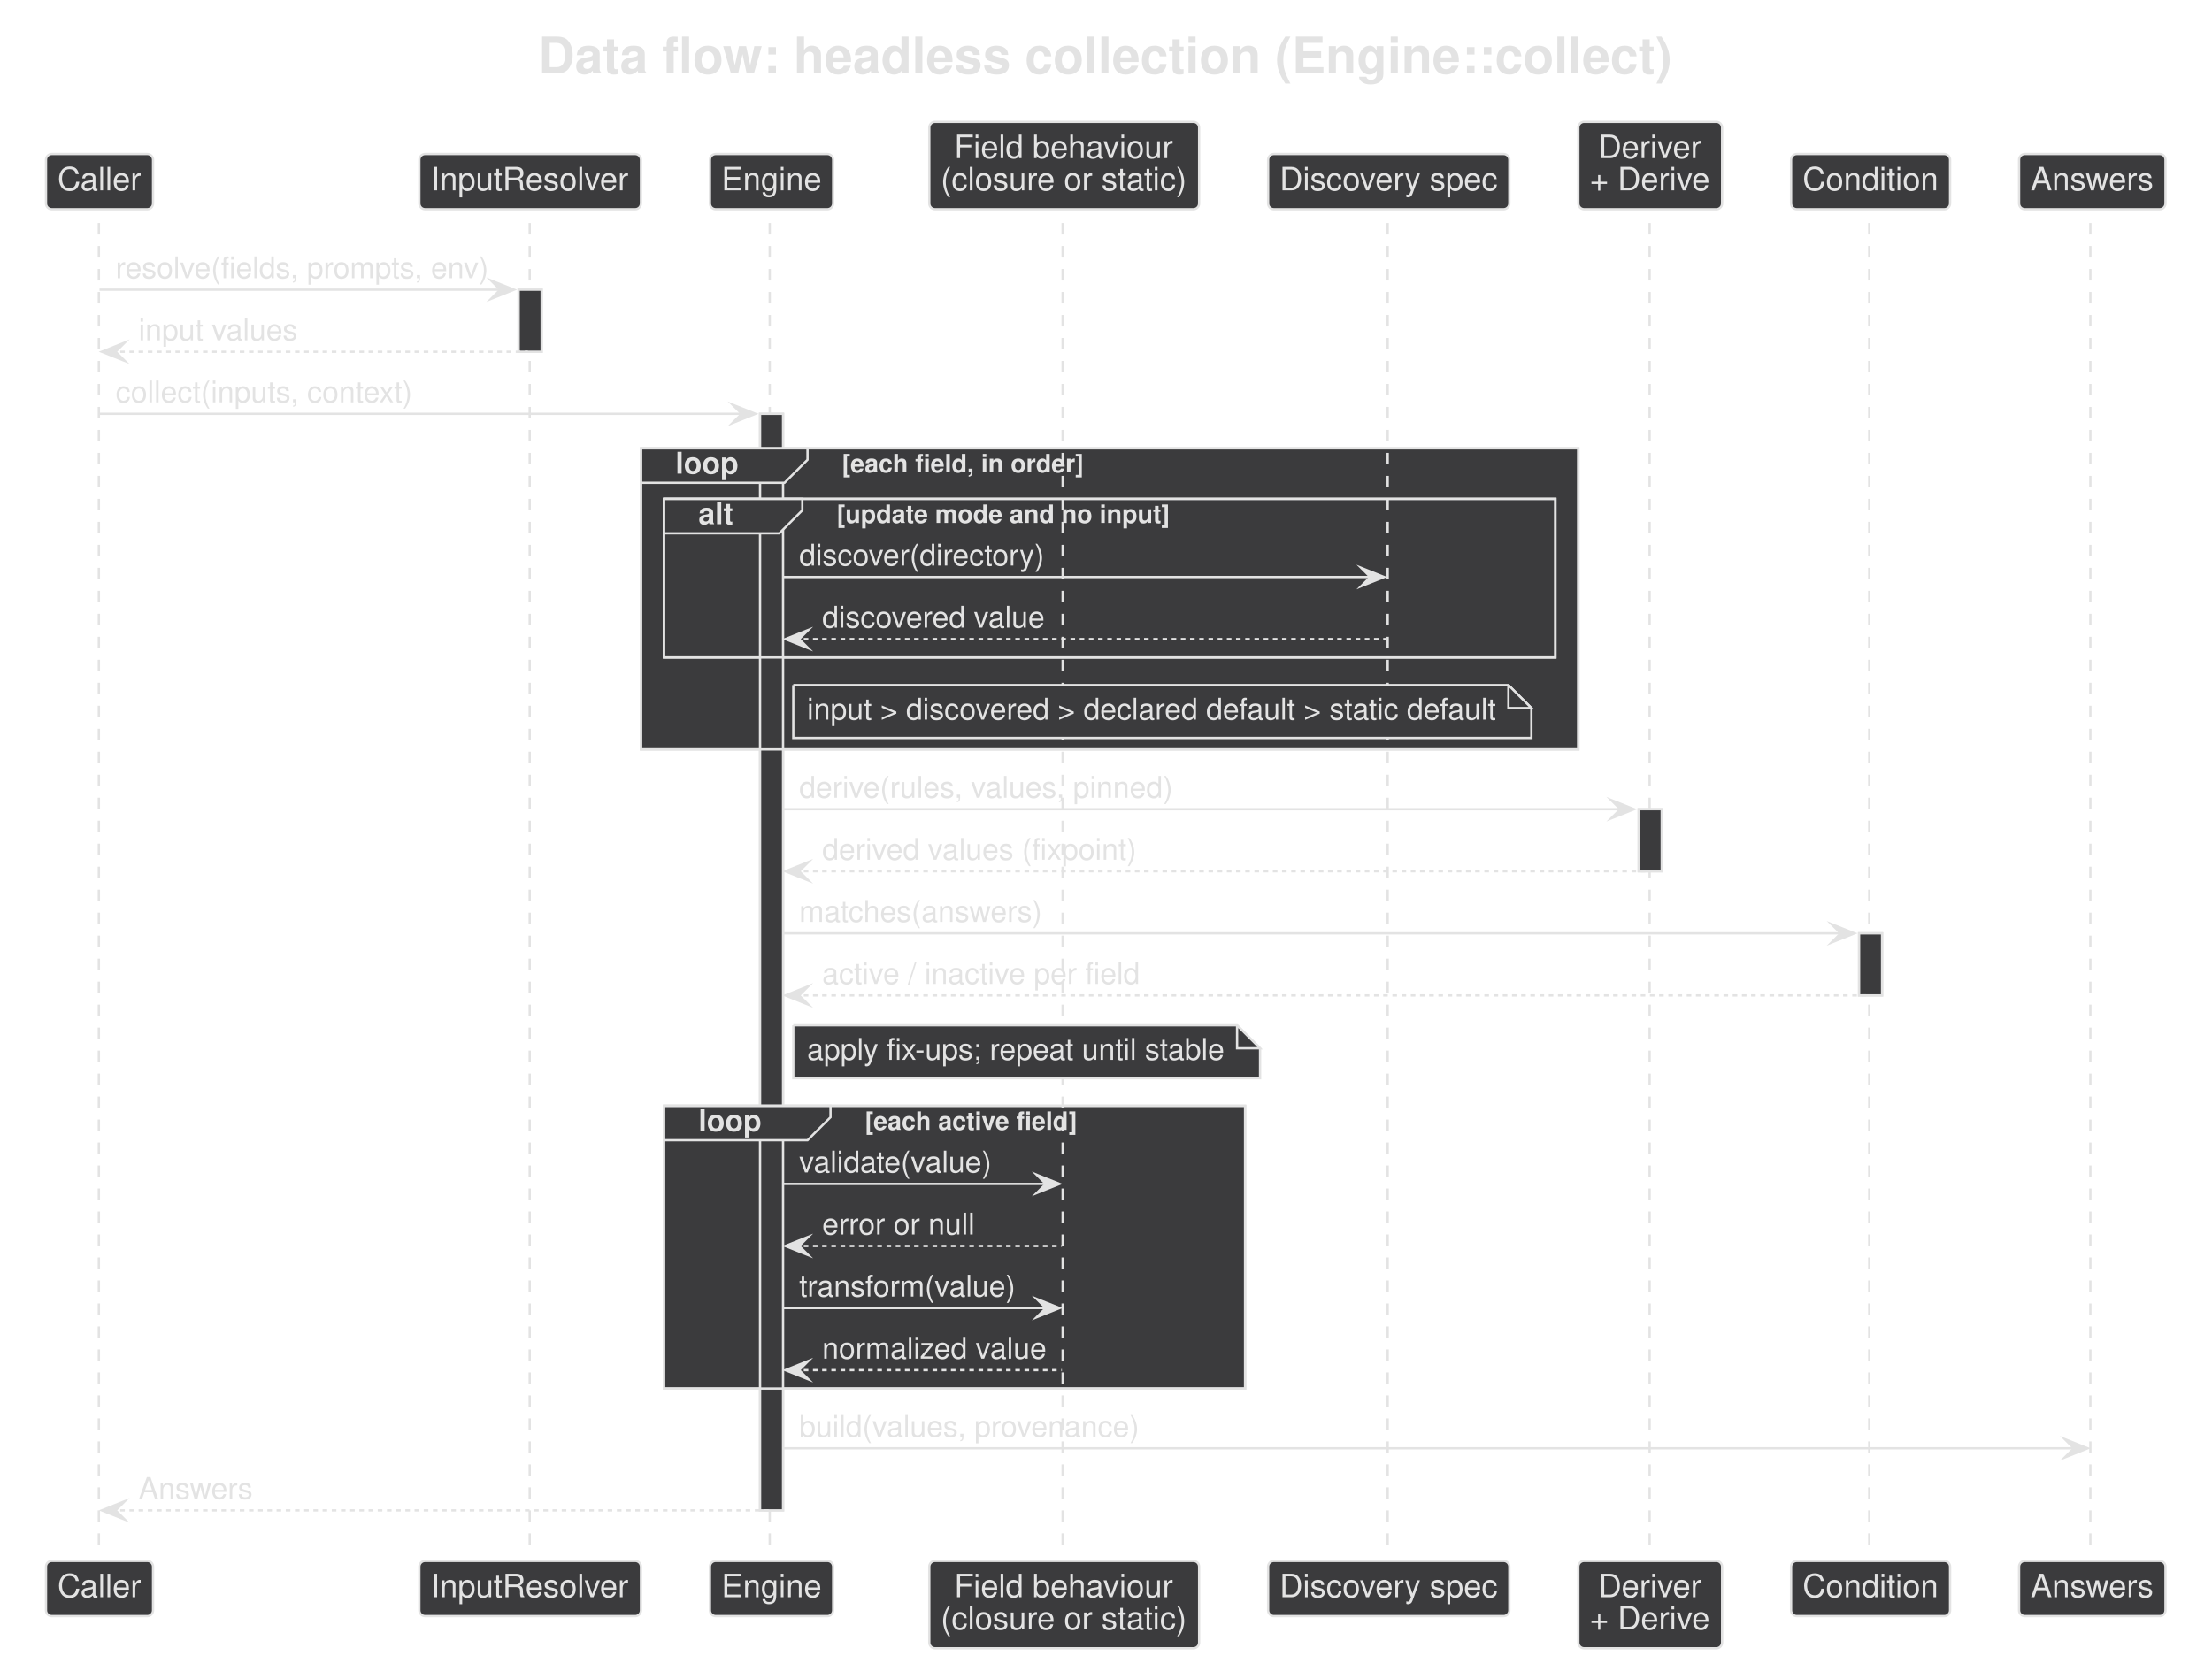
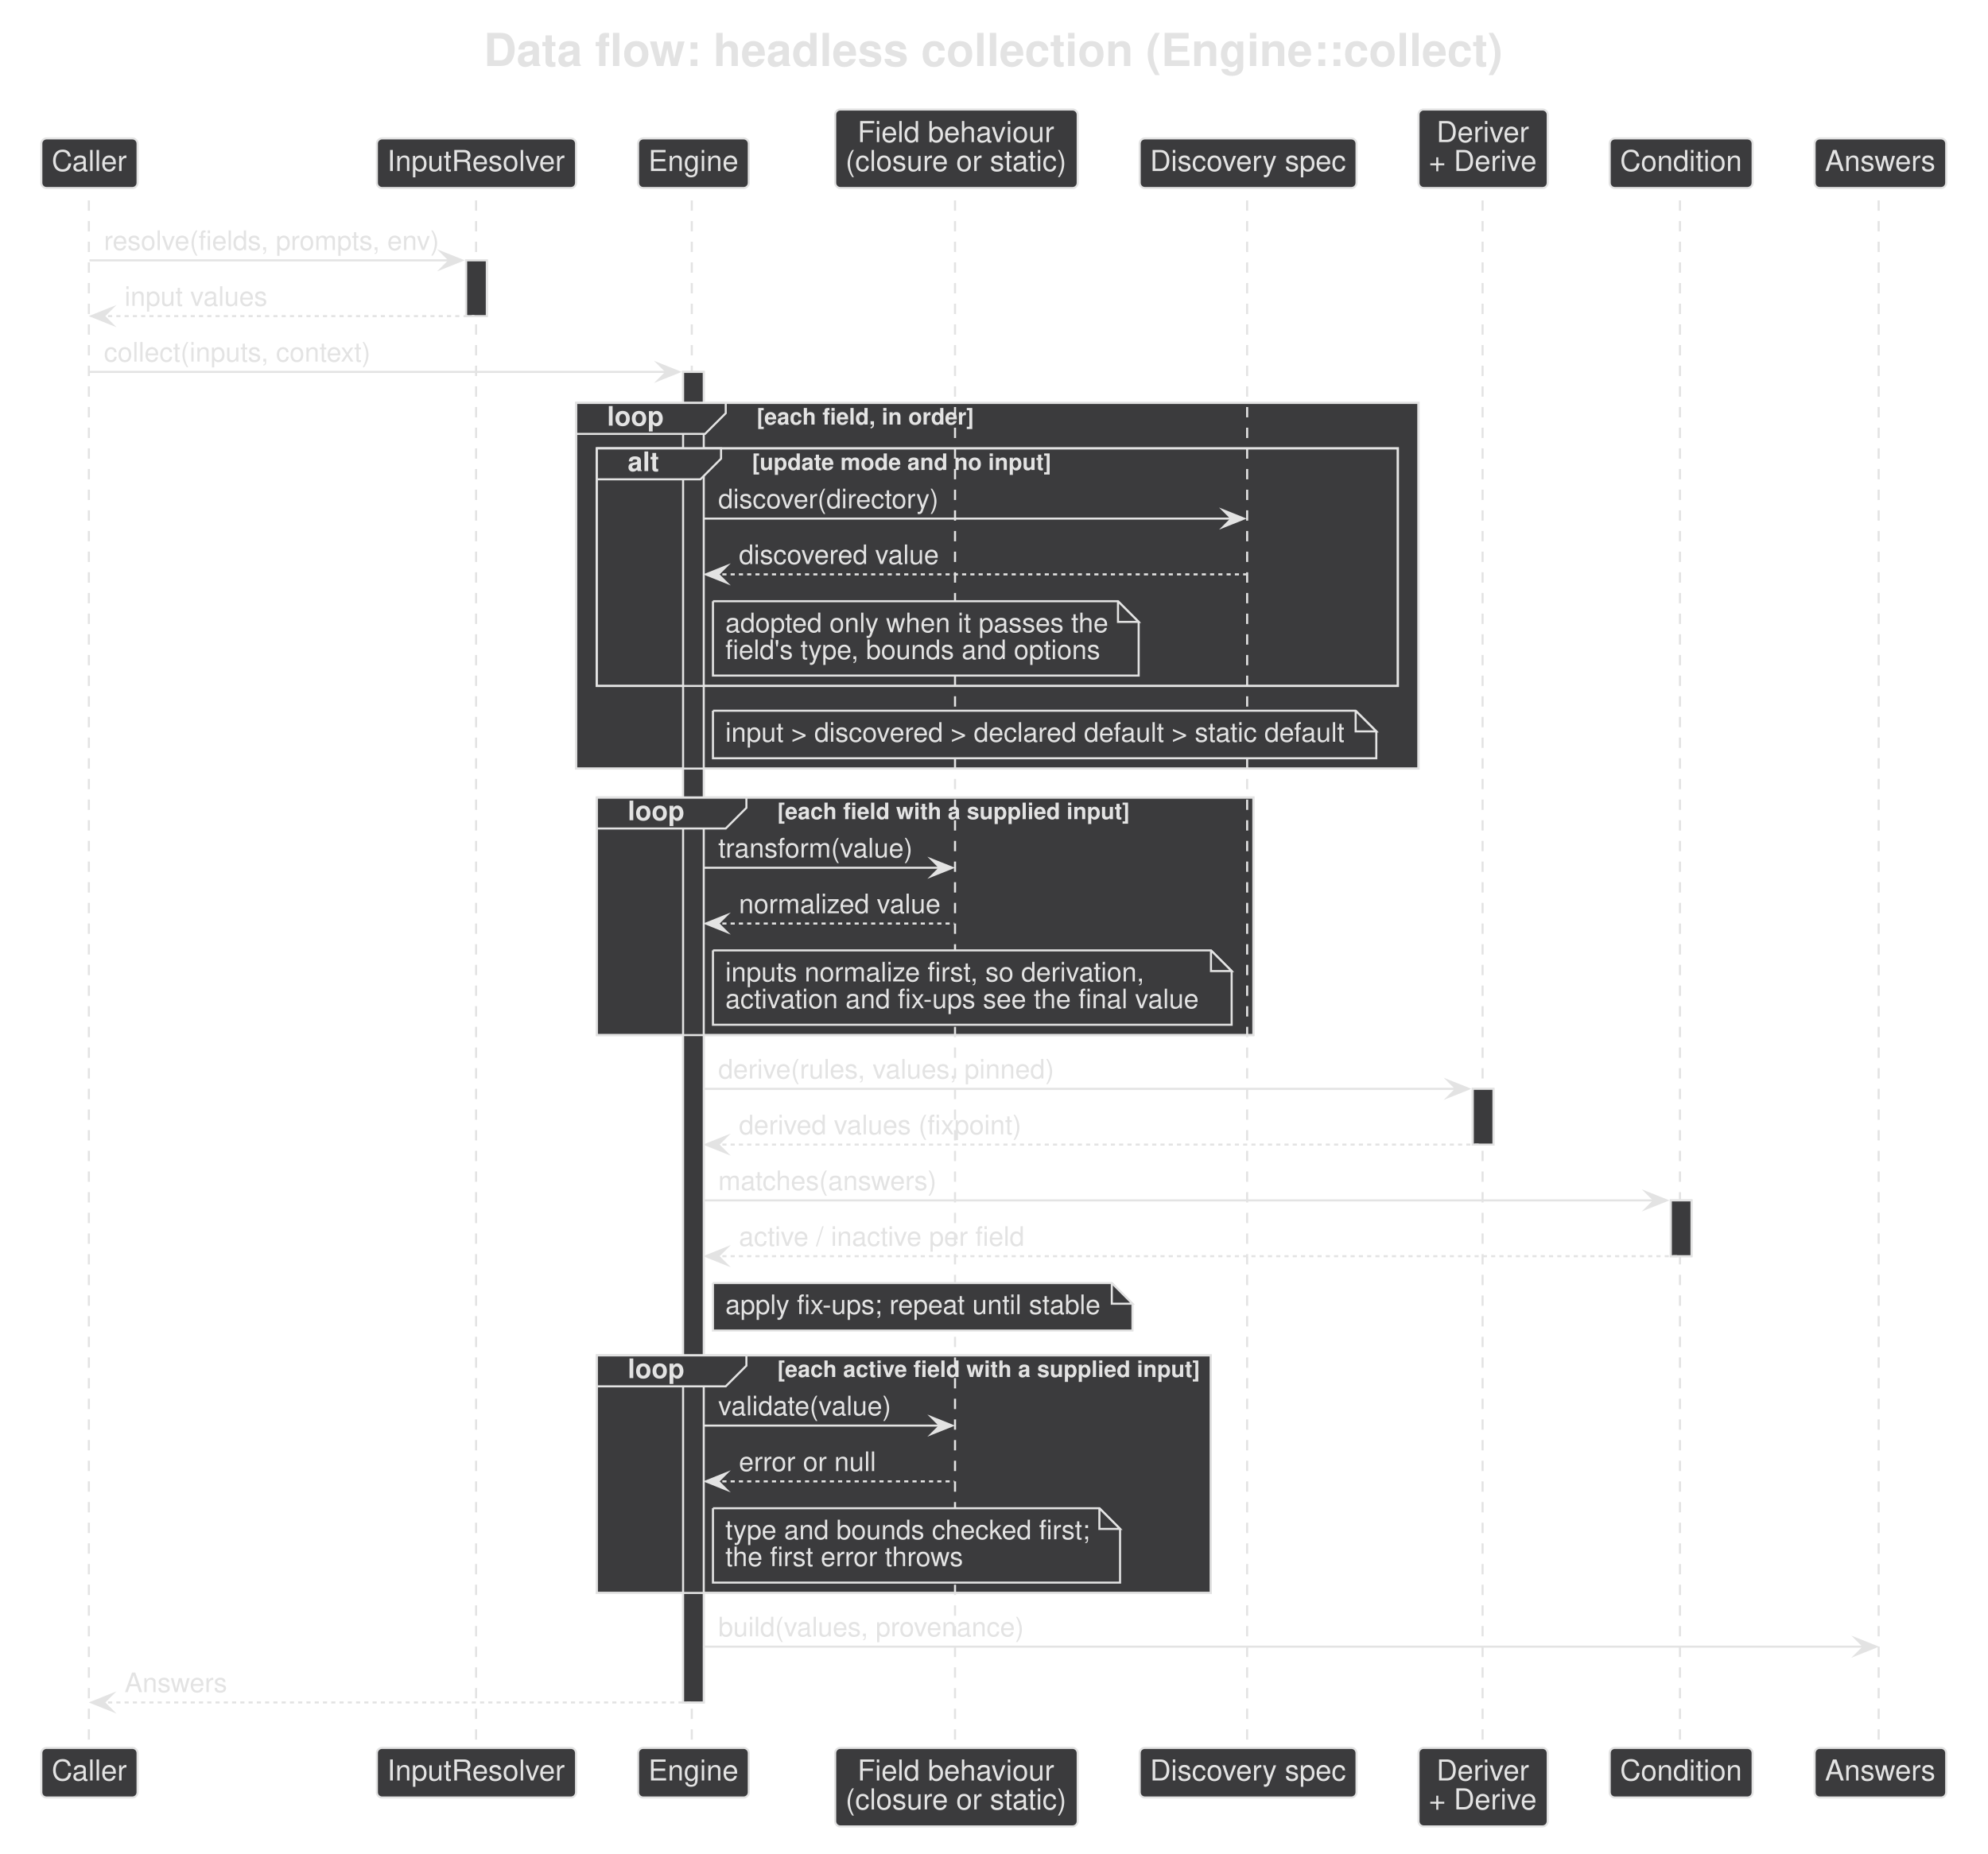
- <svg xmlns="http://www.w3.org/2000/svg" contentStyleType="text/css" data-diagram-type="SEQUENCE" height="730px" preserveAspectRatio="none" style="width:962px;height:730px;background:transparent;" version="1.1" viewBox="0 0 962 730" width="962px" zoomAndPan="magnify">
+ <svg xmlns="http://www.w3.org/2000/svg" contentStyleType="text/css" data-diagram-type="SEQUENCE" height="897px" preserveAspectRatio="none" style="width:962px;height:897px;background:transparent;" version="1.1" viewBox="0 0 962 897" width="962px" zoomAndPan="magnify">
  <defs />
  <g>
    <g class="title" data-source-line="8">
      <text fill="#e3e3e3" font-family="Helvetica" font-size="22" font-weight="700" lengthAdjust="spacing" textLength="492.637" x="234.069" y="31.94">Data flow: headless collection (Engine::collect)</text>
    </g>
    <g>
      <rect fill="#3b3b3d" height="27" style="stroke:#e3e3e3;stroke-width:1;" width="10" x="225.564" y="126" />
    </g>
    <g>
-       <rect fill="#3b3b3d" height="477" style="stroke:#e3e3e3;stroke-width:1;" width="10" x="330.549" y="180" />
-     </g>
-     <g>
-       <rect fill="#3b3b3d" height="27" style="stroke:#e3e3e3;stroke-width:1;" width="10" x="712.68" y="352" />
-     </g>
-     <g>
-       <rect fill="#3b3b3d" height="27" style="stroke:#e3e3e3;stroke-width:1;" width="10" x="808.516" y="406" />
-     </g>
-     <rect fill="#3b3b3d" height="131" style="stroke:#e3e3e3;stroke-width:1;" width="407.667" x="278.753" y="195" />
-     <rect fill="#3b3b3d" height="69" style="stroke:#e3e3e3;stroke-width:1;" width="387.667" x="288.753" y="217" />
-     <rect fill="#3b3b3d" height="123" style="stroke:#e3e3e3;stroke-width:1;" width="252.75" x="288.753" y="481" />
+       <rect fill="#3b3b3d" height="644" style="stroke:#e3e3e3;stroke-width:1;" width="10" x="330.549" y="180" />
+     </g>
+     <g>
+       <rect fill="#3b3b3d" height="27" style="stroke:#e3e3e3;stroke-width:1;" width="10" x="712.68" y="527" />
+     </g>
+     <g>
+       <rect fill="#3b3b3d" height="27" style="stroke:#e3e3e3;stroke-width:1;" width="10" x="808.516" y="581" />
+     </g>
+     <rect fill="#3b3b3d" height="177" style="stroke:#e3e3e3;stroke-width:1;" width="407.667" x="278.753" y="195" />
+     <rect fill="#3b3b3d" height="115" style="stroke:#e3e3e3;stroke-width:1;" width="387.667" x="288.753" y="217" />
+     <rect fill="#3b3b3d" height="115" style="stroke:#e3e3e3;stroke-width:1;" width="317.775" x="288.753" y="386" />
+     <rect fill="#3b3b3d" height="115" style="stroke:#e3e3e3;stroke-width:1;" width="297.186" x="288.753" y="656" />
    <g class="participant-lifeline" data-entity-uid="part1" data-qualified-name="Caller" data-source-line="10" id="part1-lifeline">
      <g>
-         <rect fill="#e3e3e3" fill-opacity="0" height="578" width="8" x="39.283" y="97" />
-         <line style="stroke:#e3e3e3;stroke-width:1;stroke-dasharray:5,5;" x1="43" x2="43" y1="97" y2="675" />
+         <rect fill="#e3e3e3" fill-opacity="0" height="745" width="8" x="39.283" y="97" />
+         <line style="stroke:#e3e3e3;stroke-width:1;stroke-dasharray:5,5;" x1="43" x2="43" y1="97" y2="842" />
      </g>
    </g>
    <g class="participant-lifeline" data-entity-uid="part2" data-qualified-name="IR" data-source-line="11" id="part2-lifeline">
      <g>
-         <rect fill="#e3e3e3" fill-opacity="0" height="578" width="8" x="226.564" y="97" />
-         <line style="stroke:#e3e3e3;stroke-width:1;stroke-dasharray:5,5;" x1="230.374" x2="230.374" y1="97" y2="675" />
+         <rect fill="#e3e3e3" fill-opacity="0" height="745" width="8" x="226.564" y="97" />
+         <line style="stroke:#e3e3e3;stroke-width:1;stroke-dasharray:5,5;" x1="230.374" x2="230.374" y1="97" y2="842" />
      </g>
    </g>
    <g class="participant-lifeline" data-entity-uid="part3" data-qualified-name="Eng" data-source-line="12" id="part3-lifeline">
      <g>
-         <rect fill="#e3e3e3" fill-opacity="0" height="578" width="8" x="331.549" y="97" />
-         <line style="stroke:#e3e3e3;stroke-width:1;stroke-dasharray:5,5;" x1="334.753" x2="334.753" y1="97" y2="675" />
+         <rect fill="#e3e3e3" fill-opacity="0" height="745" width="8" x="331.549" y="97" />
+         <line style="stroke:#e3e3e3;stroke-width:1;stroke-dasharray:5,5;" x1="334.753" x2="334.753" y1="97" y2="842" />
      </g>
    </g>
    <g class="participant-lifeline" data-entity-uid="part4" data-qualified-name="B" data-source-line="13" id="part4-lifeline">
      <g>
-         <rect fill="#e3e3e3" fill-opacity="0" height="578" width="8" x="458.824" y="97" />
-         <line style="stroke:#e3e3e3;stroke-width:1;stroke-dasharray:5,5;" x1="462.144" x2="462.144" y1="97" y2="675" />
+         <rect fill="#e3e3e3" fill-opacity="0" height="745" width="8" x="458.824" y="97" />
+         <line style="stroke:#e3e3e3;stroke-width:1;stroke-dasharray:5,5;" x1="462.144" x2="462.144" y1="97" y2="842" />
      </g>
    </g>
    <g class="participant-lifeline" data-entity-uid="part5" data-qualified-name="Disc" data-source-line="14" id="part5-lifeline">
      <g>
-         <rect fill="#e3e3e3" fill-opacity="0" height="578" width="8" x="599.961" y="97" />
-         <line style="stroke:#e3e3e3;stroke-width:1;stroke-dasharray:5,5;" x1="603.503" x2="603.503" y1="97" y2="675" />
+         <rect fill="#e3e3e3" fill-opacity="0" height="745" width="8" x="599.961" y="97" />
+         <line style="stroke:#e3e3e3;stroke-width:1;stroke-dasharray:5,5;" x1="603.503" x2="603.503" y1="97" y2="842" />
      </g>
    </g>
    <g class="participant-lifeline" data-entity-uid="part6" data-qualified-name="Der" data-source-line="15" id="part6-lifeline">
      <g>
-         <rect fill="#e3e3e3" fill-opacity="0" height="578" width="8" x="713.68" y="97" />
-         <line style="stroke:#e3e3e3;stroke-width:1;stroke-dasharray:5,5;" x1="717.42" x2="717.42" y1="97" y2="675" />
+         <rect fill="#e3e3e3" fill-opacity="0" height="745" width="8" x="713.68" y="97" />
+         <line style="stroke:#e3e3e3;stroke-width:1;stroke-dasharray:5,5;" x1="717.42" x2="717.42" y1="97" y2="842" />
      </g>
    </g>
    <g class="participant-lifeline" data-entity-uid="part7" data-qualified-name="CE" data-source-line="16" id="part7-lifeline">
      <g>
-         <rect fill="#e3e3e3" fill-opacity="0" height="578" width="8" x="809.516" y="97" />
-         <line style="stroke:#e3e3e3;stroke-width:1;stroke-dasharray:5,5;" x1="812.94" x2="812.94" y1="97" y2="675" />
+         <rect fill="#e3e3e3" fill-opacity="0" height="745" width="8" x="809.516" y="97" />
+         <line style="stroke:#e3e3e3;stroke-width:1;stroke-dasharray:5,5;" x1="812.94" x2="812.94" y1="97" y2="842" />
      </g>
    </g>
    <g class="participant-lifeline" data-entity-uid="part8" data-qualified-name="Ans" data-source-line="17" id="part8-lifeline">
      <g>
-         <rect fill="#e3e3e3" fill-opacity="0" height="578" width="8" x="905.933" y="97" />
-         <line style="stroke:#e3e3e3;stroke-width:1;stroke-dasharray:5,5;" x1="909.092" x2="909.092" y1="97" y2="675" />
+         <rect fill="#e3e3e3" fill-opacity="0" height="745" width="8" x="905.933" y="97" />
+         <line style="stroke:#e3e3e3;stroke-width:1;stroke-dasharray:5,5;" x1="909.092" x2="909.092" y1="97" y2="842" />
      </g>
    </g>
    <g class="participant participant-head" data-entity-uid="part1" data-qualified-name="Caller" data-source-line="10" id="part1-head">
      <rect fill="#3b3b3d" height="24" rx="2.5" ry="2.5" style="stroke:#e3e3e3;stroke-width:1;" width="46.565" x="20" y="67" />
      <text fill="#e3e3e3" font-family="Helvetica" font-size="14" lengthAdjust="spacing" textLength="36.565" x="25" y="82.78">Caller</text>
    </g>
    <g class="participant participant-tail" data-entity-uid="part1" data-qualified-name="Caller" data-source-line="10" id="part1-tail">
-       <rect fill="#3b3b3d" height="24" rx="2.5" ry="2.5" style="stroke:#e3e3e3;stroke-width:1;" width="46.565" x="20" y="679" />
-       <text fill="#e3e3e3" font-family="Helvetica" font-size="14" lengthAdjust="spacing" textLength="36.565" x="25" y="694.78">Caller</text>
+       <rect fill="#3b3b3d" height="24" rx="2.5" ry="2.5" style="stroke:#e3e3e3;stroke-width:1;" width="46.565" x="20" y="846" />
+       <text fill="#e3e3e3" font-family="Helvetica" font-size="14" lengthAdjust="spacing" textLength="36.565" x="25" y="861.78">Caller</text>
    </g>
    <g class="participant participant-head" data-entity-uid="part2" data-qualified-name="IR" data-source-line="11" id="part2-head">
      <rect fill="#3b3b3d" height="24" rx="2.5" ry="2.5" style="stroke:#e3e3e3;stroke-width:1;" width="96.379" x="182.374" y="67" />
      <text fill="#e3e3e3" font-family="Helvetica" font-size="14" lengthAdjust="spacing" textLength="86.379" x="187.374" y="82.78">InputResolver</text>
    </g>
    <g class="participant participant-tail" data-entity-uid="part2" data-qualified-name="IR" data-source-line="11" id="part2-tail">
-       <rect fill="#3b3b3d" height="24" rx="2.5" ry="2.5" style="stroke:#e3e3e3;stroke-width:1;" width="96.379" x="182.374" y="679" />
-       <text fill="#e3e3e3" font-family="Helvetica" font-size="14" lengthAdjust="spacing" textLength="86.379" x="187.374" y="694.78">InputResolver</text>
+       <rect fill="#3b3b3d" height="24" rx="2.5" ry="2.5" style="stroke:#e3e3e3;stroke-width:1;" width="96.379" x="182.374" y="846" />
+       <text fill="#e3e3e3" font-family="Helvetica" font-size="14" lengthAdjust="spacing" textLength="86.379" x="187.374" y="861.78">InputResolver</text>
    </g>
    <g class="participant participant-head" data-entity-uid="part3" data-qualified-name="Eng" data-source-line="12" id="part3-head">
      <rect fill="#3b3b3d" height="24" rx="2.5" ry="2.5" style="stroke:#e3e3e3;stroke-width:1;" width="53.593" x="308.753" y="67" />
      <text fill="#e3e3e3" font-family="Helvetica" font-size="14" lengthAdjust="spacing" textLength="43.593" x="313.753" y="82.78">Engine</text>
    </g>
    <g class="participant participant-tail" data-entity-uid="part3" data-qualified-name="Eng" data-source-line="12" id="part3-tail">
-       <rect fill="#3b3b3d" height="24" rx="2.5" ry="2.5" style="stroke:#e3e3e3;stroke-width:1;" width="53.593" x="308.753" y="679" />
-       <text fill="#e3e3e3" font-family="Helvetica" font-size="14" lengthAdjust="spacing" textLength="43.593" x="313.753" y="694.78">Engine</text>
+       <rect fill="#3b3b3d" height="24" rx="2.5" ry="2.5" style="stroke:#e3e3e3;stroke-width:1;" width="53.593" x="308.753" y="846" />
+       <text fill="#e3e3e3" font-family="Helvetica" font-size="14" lengthAdjust="spacing" textLength="43.593" x="313.753" y="861.78">Engine</text>
    </g>
    <g class="participant participant-head" data-entity-uid="part4" data-qualified-name="B" data-source-line="13" id="part4-head">
      <rect fill="#3b3b3d" height="38" rx="2.5" ry="2.5" style="stroke:#e3e3e3;stroke-width:1;" width="117.358" x="404.144" y="53" />
      <text fill="#e3e3e3" font-family="Helvetica" font-size="14" lengthAdjust="spacing" textLength="95.724" x="414.962" y="68.78">Field behaviour</text>
      <text fill="#e3e3e3" font-family="Helvetica" font-size="14" lengthAdjust="spacing" textLength="107.358" x="409.144" y="82.78">(closure or static)</text>
    </g>
    <g class="participant participant-tail" data-entity-uid="part4" data-qualified-name="B" data-source-line="13" id="part4-tail">
-       <rect fill="#3b3b3d" height="38" rx="2.5" ry="2.5" style="stroke:#e3e3e3;stroke-width:1;" width="117.358" x="404.144" y="679" />
-       <text fill="#e3e3e3" font-family="Helvetica" font-size="14" lengthAdjust="spacing" textLength="95.724" x="414.962" y="694.78">Field behaviour</text>
-       <text fill="#e3e3e3" font-family="Helvetica" font-size="14" lengthAdjust="spacing" textLength="107.358" x="409.144" y="708.78">(closure or static)</text>
+       <rect fill="#3b3b3d" height="38" rx="2.5" ry="2.5" style="stroke:#e3e3e3;stroke-width:1;" width="117.358" x="404.144" y="846" />
+       <text fill="#e3e3e3" font-family="Helvetica" font-size="14" lengthAdjust="spacing" textLength="95.724" x="414.962" y="861.78">Field behaviour</text>
+       <text fill="#e3e3e3" font-family="Helvetica" font-size="14" lengthAdjust="spacing" textLength="107.358" x="409.144" y="875.78">(closure or static)</text>
    </g>
    <g class="participant participant-head" data-entity-uid="part5" data-qualified-name="Disc" data-source-line="14" id="part5-head">
      <rect fill="#3b3b3d" height="24" rx="2.5" ry="2.5" style="stroke:#e3e3e3;stroke-width:1;" width="104.917" x="551.503" y="67" />
      <text fill="#e3e3e3" font-family="Helvetica" font-size="14" lengthAdjust="spacing" textLength="94.917" x="556.503" y="82.78">Discovery spec</text>
    </g>
    <g class="participant participant-tail" data-entity-uid="part5" data-qualified-name="Disc" data-source-line="14" id="part5-tail">
-       <rect fill="#3b3b3d" height="24" rx="2.5" ry="2.5" style="stroke:#e3e3e3;stroke-width:1;" width="104.917" x="551.503" y="679" />
-       <text fill="#e3e3e3" font-family="Helvetica" font-size="14" lengthAdjust="spacing" textLength="94.917" x="556.503" y="694.78">Discovery spec</text>
+       <rect fill="#3b3b3d" height="24" rx="2.5" ry="2.5" style="stroke:#e3e3e3;stroke-width:1;" width="104.917" x="551.503" y="846" />
+       <text fill="#e3e3e3" font-family="Helvetica" font-size="14" lengthAdjust="spacing" textLength="94.917" x="556.503" y="861.78">Discovery spec</text>
    </g>
    <g class="participant participant-head" data-entity-uid="part6" data-qualified-name="Der" data-source-line="15" id="part6-head">
      <rect fill="#3b3b3d" height="38" rx="2.5" ry="2.5" style="stroke:#e3e3e3;stroke-width:1;" width="62.52" x="686.42" y="53" />
      <text fill="#e3e3e3" font-family="Helvetica" font-size="14" lengthAdjust="spacing" textLength="45.117" x="695.122" y="68.78">Deriver</text>
      <text fill="#e3e3e3" font-family="Helvetica" font-size="14" lengthAdjust="spacing" textLength="52.52" x="691.42" y="82.78">+ Derive</text>
    </g>
    <g class="participant participant-tail" data-entity-uid="part6" data-qualified-name="Der" data-source-line="15" id="part6-tail">
-       <rect fill="#3b3b3d" height="38" rx="2.5" ry="2.5" style="stroke:#e3e3e3;stroke-width:1;" width="62.52" x="686.42" y="679" />
-       <text fill="#e3e3e3" font-family="Helvetica" font-size="14" lengthAdjust="spacing" textLength="45.117" x="695.122" y="694.78">Deriver</text>
-       <text fill="#e3e3e3" font-family="Helvetica" font-size="14" lengthAdjust="spacing" textLength="52.52" x="691.42" y="708.78">+ Derive</text>
+       <rect fill="#3b3b3d" height="38" rx="2.5" ry="2.5" style="stroke:#e3e3e3;stroke-width:1;" width="62.52" x="686.42" y="846" />
+       <text fill="#e3e3e3" font-family="Helvetica" font-size="14" lengthAdjust="spacing" textLength="45.117" x="695.122" y="861.78">Deriver</text>
+       <text fill="#e3e3e3" font-family="Helvetica" font-size="14" lengthAdjust="spacing" textLength="52.52" x="691.42" y="875.78">+ Derive</text>
    </g>
    <g class="participant participant-head" data-entity-uid="part7" data-qualified-name="CE" data-source-line="16" id="part7-head">
      <rect fill="#3b3b3d" height="24" rx="2.5" ry="2.5" style="stroke:#e3e3e3;stroke-width:1;" width="69.151" x="778.94" y="67" />
      <text fill="#e3e3e3" font-family="Helvetica" font-size="14" lengthAdjust="spacing" textLength="59.151" x="783.94" y="82.78">Condition</text>
    </g>
    <g class="participant participant-tail" data-entity-uid="part7" data-qualified-name="CE" data-source-line="16" id="part7-tail">
-       <rect fill="#3b3b3d" height="24" rx="2.5" ry="2.5" style="stroke:#e3e3e3;stroke-width:1;" width="69.151" x="778.94" y="679" />
-       <text fill="#e3e3e3" font-family="Helvetica" font-size="14" lengthAdjust="spacing" textLength="59.151" x="783.94" y="694.78">Condition</text>
+       <rect fill="#3b3b3d" height="24" rx="2.5" ry="2.5" style="stroke:#e3e3e3;stroke-width:1;" width="69.151" x="778.94" y="846" />
+       <text fill="#e3e3e3" font-family="Helvetica" font-size="14" lengthAdjust="spacing" textLength="59.151" x="783.94" y="861.78">Condition</text>
    </g>
    <g class="participant participant-head" data-entity-uid="part8" data-qualified-name="Ans" data-source-line="17" id="part8-head">
      <rect fill="#3b3b3d" height="24" rx="2.5" ry="2.5" style="stroke:#e3e3e3;stroke-width:1;" width="63.683" x="878.092" y="67" />
      <text fill="#e3e3e3" font-family="Helvetica" font-size="14" lengthAdjust="spacing" textLength="53.683" x="883.092" y="82.78">Answers</text>
    </g>
    <g class="participant participant-tail" data-entity-uid="part8" data-qualified-name="Ans" data-source-line="17" id="part8-tail">
-       <rect fill="#3b3b3d" height="24" rx="2.5" ry="2.5" style="stroke:#e3e3e3;stroke-width:1;" width="63.683" x="878.092" y="679" />
-       <text fill="#e3e3e3" font-family="Helvetica" font-size="14" lengthAdjust="spacing" textLength="53.683" x="883.092" y="694.78">Answers</text>
+       <rect fill="#3b3b3d" height="24" rx="2.5" ry="2.5" style="stroke:#e3e3e3;stroke-width:1;" width="63.683" x="878.092" y="846" />
+       <text fill="#e3e3e3" font-family="Helvetica" font-size="14" lengthAdjust="spacing" textLength="53.683" x="883.092" y="861.78">Answers</text>
    </g>
    <g>
      <rect fill="#3b3b3d" height="27" style="stroke:#e3e3e3;stroke-width:1;" width="10" x="225.564" y="126" />
    </g>
    <g>
-       <rect fill="#3b3b3d" height="477" style="stroke:#e3e3e3;stroke-width:1;" width="10" x="330.549" y="180" />
-     </g>
-     <g>
-       <rect fill="#3b3b3d" height="27" style="stroke:#e3e3e3;stroke-width:1;" width="10" x="712.68" y="352" />
-     </g>
-     <g>
-       <rect fill="#3b3b3d" height="27" style="stroke:#e3e3e3;stroke-width:1;" width="10" x="808.516" y="406" />
+       <rect fill="#3b3b3d" height="644" style="stroke:#e3e3e3;stroke-width:1;" width="10" x="330.549" y="180" />
+     </g>
+     <g>
+       <rect fill="#3b3b3d" height="27" style="stroke:#e3e3e3;stroke-width:1;" width="10" x="712.68" y="527" />
+     </g>
+     <g>
+       <rect fill="#3b3b3d" height="27" style="stroke:#e3e3e3;stroke-width:1;" width="10" x="808.516" y="581" />
    </g>
    <g class="message" data-entity-1="part1" data-entity-2="part2" data-source-line="19" id="msg1">
      <polygon fill="#e3e3e3" points="213.564,122,223.564,126,213.564,130,217.564,126" style="stroke:#e3e3e3;stroke-width:1;stroke-linejoin:miter;stroke-miterlimit:10;" />
      <line style="stroke:#e3e3e3;stroke-width:1;" x1="43.283" x2="219.564" y1="126" y2="126" />
      <text fill="#e3e3e3" font-family="Helvetica" font-size="13" lengthAdjust="spacing" textLength="163.281" x="50.283" y="121.01">resolve(fields, prompts, env)</text>
    </g>
    <g class="message" data-entity-1="part2" data-entity-2="part1" data-source-line="21" id="msg2">
      <polygon fill="#e3e3e3" points="54.283,149,44.283,153,54.283,157,50.283,153" style="stroke:#e3e3e3;stroke-width:1;stroke-linejoin:miter;stroke-miterlimit:10;" />
      <line style="stroke:#e3e3e3;stroke-width:1;stroke-dasharray:2,2;" x1="48.283" x2="229.564" y1="153" y2="153" />
      <text fill="#e3e3e3" font-family="Helvetica" font-size="13" lengthAdjust="spacing" textLength="69.38" x="60.283" y="148.01">input values</text>
    </g>
    <g class="message" data-entity-1="part1" data-entity-2="part3" data-source-line="24" id="msg3">
      <polygon fill="#e3e3e3" points="318.549,176,328.549,180,318.549,184,322.549,180" style="stroke:#e3e3e3;stroke-width:1;stroke-linejoin:miter;stroke-miterlimit:10;" />
      <line style="stroke:#e3e3e3;stroke-width:1;" x1="43.283" x2="324.549" y1="180" y2="180" />
      <text fill="#e3e3e3" font-family="Helvetica" font-size="13" lengthAdjust="spacing" textLength="129.333" x="50.283" y="175.01">collect(inputs, context)</text>
    </g>
    <path d="M278.753,195 L351.188,195 L351.188,200 L341.188,210 L278.753,210 L278.753,195" fill="#3b3b3d" style="stroke:#e3e3e3;stroke-width:1;" />
-     <rect fill="none" height="131" style="stroke:#e3e3e3;stroke-width:1;" width="407.667" x="278.753" y="195" />
+     <rect fill="none" height="177" style="stroke:#e3e3e3;stroke-width:1;" width="407.667" x="278.753" y="195" />
    <text fill="#e3e3e3" font-family="Helvetica" font-size="13" font-weight="700" lengthAdjust="spacing" textLength="27.435" x="293.753" y="206.01">loop</text>
    <text fill="#e3e3e3" font-family="Helvetica" font-size="11" font-weight="700" lengthAdjust="spacing" textLength="105.128" x="366.188" y="205.47">[each field, in order]</text>
    <path d="M288.753,217 L348.924,217 L348.924,222 L338.924,232 L288.753,232 L288.753,217" fill="#3b3b3d" style="stroke:#e3e3e3;stroke-width:1;" />
-     <rect fill="none" height="69" style="stroke:#e3e3e3;stroke-width:1;" width="387.667" x="288.753" y="217" />
+     <rect fill="none" height="115" style="stroke:#e3e3e3;stroke-width:1;" width="387.667" x="288.753" y="217" />
    <text fill="#e3e3e3" font-family="Helvetica" font-size="13" font-weight="700" lengthAdjust="spacing" textLength="15.171" x="303.753" y="228.01">alt</text>
    <text fill="#e3e3e3" font-family="Helvetica" font-size="11" font-weight="700" lengthAdjust="spacing" textLength="144.815" x="363.924" y="227.47">[update mode and no input]</text>
    <g class="message" data-entity-1="part3" data-entity-2="part5" data-source-line="29" id="msg4">
      <polygon fill="#e3e3e3" points="591.961,247,601.961,251,591.961,255,595.961,251" style="stroke:#e3e3e3;stroke-width:1;stroke-linejoin:miter;stroke-miterlimit:10;" />
      <line style="stroke:#e3e3e3;stroke-width:1;" x1="340.549" x2="597.961" y1="251" y2="251" />
      <text fill="#e3e3e3" font-family="Helvetica" font-size="13" lengthAdjust="spacing" textLength="106.914" x="347.549" y="246.01">discover(directory)</text>
    </g>
    <g class="message" data-entity-1="part5" data-entity-2="part3" data-source-line="30" id="msg5">
      <polygon fill="#e3e3e3" points="351.549,274,341.549,278,351.549,282,347.549,278" style="stroke:#e3e3e3;stroke-width:1;stroke-linejoin:miter;stroke-miterlimit:10;" />
      <line style="stroke:#e3e3e3;stroke-width:1;stroke-dasharray:2,2;" x1="345.549" x2="602.961" y1="278" y2="278" />
      <text fill="#e3e3e3" font-family="Helvetica" font-size="13" lengthAdjust="spacing" textLength="97.557" x="357.549" y="273.01">discovered value</text>
    </g>
-     <path d="M345,298 L345,321 L666,321 L666,308 L656,298 L345,298" fill="#3b3b3d" style="stroke:#e3e3e3;stroke-width:1;" />
-     <path d="M656,298 L656,308 L666,308 L656,298" fill="#3b3b3d" style="stroke:#e3e3e3;stroke-width:1;" />
-     <text fill="#e3e3e3" font-family="Helvetica" font-size="13" lengthAdjust="spacing" textLength="301" x="351" y="313.01">input &gt; discovered &gt; declared default &gt; static default</text>
-     <g class="message" data-entity-1="part3" data-entity-2="part6" data-source-line="35" id="msg6">
-       <polygon fill="#e3e3e3" points="700.68,348,710.68,352,700.68,356,704.68,352" style="stroke:#e3e3e3;stroke-width:1;stroke-linejoin:miter;stroke-miterlimit:10;" />
-       <line style="stroke:#e3e3e3;stroke-width:1;" x1="340.549" x2="706.68" y1="352" y2="352" />
-       <text fill="#e3e3e3" font-family="Helvetica" font-size="13" lengthAdjust="spacing" textLength="163.306" x="347.549" y="347.01">derive(rules, values, pinned)</text>
-     </g>
-     <g class="message" data-entity-1="part6" data-entity-2="part3" data-source-line="37" id="msg7">
-       <polygon fill="#e3e3e3" points="351.549,375,341.549,379,351.549,383,347.549,379" style="stroke:#e3e3e3;stroke-width:1;stroke-linejoin:miter;stroke-miterlimit:10;" />
-       <line style="stroke:#e3e3e3;stroke-width:1;stroke-dasharray:2,2;" x1="345.549" x2="716.68" y1="379" y2="379" />
-       <text fill="#e3e3e3" font-family="Helvetica" font-size="13" lengthAdjust="spacing" textLength="137.287" x="357.549" y="374.01">derived values (fixpoint)</text>
-     </g>
-     <g class="message" data-entity-1="part3" data-entity-2="part7" data-source-line="39" id="msg8">
-       <polygon fill="#e3e3e3" points="796.516,402,806.516,406,796.516,410,800.516,406" style="stroke:#e3e3e3;stroke-width:1;stroke-linejoin:miter;stroke-miterlimit:10;" />
-       <line style="stroke:#e3e3e3;stroke-width:1;" x1="340.549" x2="802.516" y1="406" y2="406" />
-       <text fill="#e3e3e3" font-family="Helvetica" font-size="13" lengthAdjust="spacing" textLength="106.196" x="347.549" y="401.01">matches(answers)</text>
-     </g>
-     <g class="message" data-entity-1="part7" data-entity-2="part3" data-source-line="41" id="msg9">
-       <polygon fill="#e3e3e3" points="351.549,429,341.549,433,351.549,437,347.549,433" style="stroke:#e3e3e3;stroke-width:1;stroke-linejoin:miter;stroke-miterlimit:10;" />
-       <line style="stroke:#e3e3e3;stroke-width:1;stroke-dasharray:2,2;" x1="345.549" x2="812.516" y1="433" y2="433" />
-       <text fill="#e3e3e3" font-family="Helvetica" font-size="13" lengthAdjust="spacing" textLength="138.734" x="357.549" y="428.01">active / inactive per field</text>
-     </g>
-     <path d="M345,446 L345,469 L548,469 L548,456 L538,446 L345,446" fill="#3b3b3d" style="stroke:#e3e3e3;stroke-width:1;" />
-     <path d="M538,446 L538,456 L548,456 L538,446" fill="#3b3b3d" style="stroke:#e3e3e3;stroke-width:1;" />
-     <text fill="#e3e3e3" font-family="Helvetica" font-size="13" lengthAdjust="spacing" textLength="182.825" x="351" y="461.01">apply fix-ups; repeat until stable</text>
-     <path d="M288.753,481 L361.188,481 L361.188,486 L351.188,496 L288.753,496 L288.753,481" fill="#3b3b3d" style="stroke:#e3e3e3;stroke-width:1;" />
-     <rect fill="none" height="123" style="stroke:#e3e3e3;stroke-width:1;" width="252.75" x="288.753" y="481" />
-     <text fill="#e3e3e3" font-family="Helvetica" font-size="13" font-weight="700" lengthAdjust="spacing" textLength="27.435" x="303.753" y="492.01">loop</text>
-     <text fill="#e3e3e3" font-family="Helvetica" font-size="11" font-weight="700" lengthAdjust="spacing" textLength="92.313" x="376.188" y="491.47">[each active field]</text>
-     <g class="message" data-entity-1="part3" data-entity-2="part4" data-source-line="46" id="msg10">
-       <polygon fill="#e3e3e3" points="450.824,511,460.824,515,450.824,519,454.824,515" style="stroke:#e3e3e3;stroke-width:1;stroke-linejoin:miter;stroke-miterlimit:10;" />
-       <line style="stroke:#e3e3e3;stroke-width:1;" x1="340.549" x2="456.824" y1="515" y2="515" />
-       <text fill="#e3e3e3" font-family="Helvetica" font-size="13" lengthAdjust="spacing" textLength="84.544" x="347.549" y="510.01">validate(value)</text>
-     </g>
-     <g class="message" data-entity-1="part4" data-entity-2="part3" data-source-line="47" id="msg11">
-       <polygon fill="#e3e3e3" points="351.549,538,341.549,542,351.549,546,347.549,542" style="stroke:#e3e3e3;stroke-width:1;stroke-linejoin:miter;stroke-miterlimit:10;" />
-       <line style="stroke:#e3e3e3;stroke-width:1;stroke-dasharray:2,2;" x1="345.549" x2="461.824" y1="542" y2="542" />
-       <text fill="#e3e3e3" font-family="Helvetica" font-size="13" lengthAdjust="spacing" textLength="66.466" x="357.549" y="537.01">error or null</text>
-     </g>
-     <g class="message" data-entity-1="part3" data-entity-2="part4" data-source-line="48" id="msg12">
-       <polygon fill="#e3e3e3" points="450.824,565,460.824,569,450.824,573,454.824,569" style="stroke:#e3e3e3;stroke-width:1;stroke-linejoin:miter;stroke-miterlimit:10;" />
-       <line style="stroke:#e3e3e3;stroke-width:1;" x1="340.549" x2="456.824" y1="569" y2="569" />
-       <text fill="#e3e3e3" font-family="Helvetica" font-size="13" lengthAdjust="spacing" textLength="94.637" x="347.549" y="564.01">transform(value)</text>
-     </g>
-     <g class="message" data-entity-1="part4" data-entity-2="part3" data-source-line="49" id="msg13">
-       <polygon fill="#e3e3e3" points="351.549,592,341.549,596,351.549,600,347.549,596" style="stroke:#e3e3e3;stroke-width:1;stroke-linejoin:miter;stroke-miterlimit:10;" />
-       <line style="stroke:#e3e3e3;stroke-width:1;stroke-dasharray:2,2;" x1="345.549" x2="461.824" y1="596" y2="596" />
-       <text fill="#e3e3e3" font-family="Helvetica" font-size="13" lengthAdjust="spacing" textLength="98.274" x="357.549" y="591.01">normalized value</text>
-     </g>
-     <g class="message" data-entity-1="part3" data-entity-2="part8" data-source-line="52" id="msg14">
-       <polygon fill="#e3e3e3" points="897.933,626,907.933,630,897.933,634,901.933,630" style="stroke:#e3e3e3;stroke-width:1;stroke-linejoin:miter;stroke-miterlimit:10;" />
-       <line style="stroke:#e3e3e3;stroke-width:1;" x1="340.549" x2="903.933" y1="630" y2="630" />
-       <text fill="#e3e3e3" font-family="Helvetica" font-size="13" lengthAdjust="spacing" textLength="148.865" x="347.549" y="625.01">build(values, provenance)</text>
-     </g>
-     <g class="message" data-entity-1="part3" data-entity-2="part1" data-source-line="53" id="msg15">
-       <polygon fill="#e3e3e3" points="54.283,653,44.283,657,54.283,661,50.283,657" style="stroke:#e3e3e3;stroke-width:1;stroke-linejoin:miter;stroke-miterlimit:10;" />
-       <line style="stroke:#e3e3e3;stroke-width:1;stroke-dasharray:2,2;" x1="48.283" x2="334.549" y1="657" y2="657" />
-       <text fill="#e3e3e3" font-family="Helvetica" font-size="13" lengthAdjust="spacing" textLength="49.848" x="60.283" y="652.01">Answers</text>
+     <path d="M345,291 L345,327 L551,327 L551,301 L541,291 L345,291" fill="#3b3b3d" style="stroke:#e3e3e3;stroke-width:1;" />
+     <path d="M541,291 L541,301 L551,301 L541,291" fill="#3b3b3d" style="stroke:#e3e3e3;stroke-width:1;" />
+     <text fill="#e3e3e3" font-family="Helvetica" font-size="13" lengthAdjust="spacing" textLength="185.739" x="351" y="306.01">adopted only when it passes the</text>
+     <text fill="#e3e3e3" font-family="Helvetica" font-size="13" lengthAdjust="spacing" textLength="181.721" x="351" y="319.01">field's type, bounds and options</text>
+     <path d="M345,344 L345,367 L666,367 L666,354 L656,344 L345,344" fill="#3b3b3d" style="stroke:#e3e3e3;stroke-width:1;" />
+     <path d="M656,344 L656,354 L666,354 L656,344" fill="#3b3b3d" style="stroke:#e3e3e3;stroke-width:1;" />
+     <text fill="#e3e3e3" font-family="Helvetica" font-size="13" lengthAdjust="spacing" textLength="301" x="351" y="359.01">input &gt; discovered &gt; declared default &gt; static default</text>
+     <path d="M288.753,386 L361.188,386 L361.188,391 L351.188,401 L288.753,401 L288.753,386" fill="#3b3b3d" style="stroke:#e3e3e3;stroke-width:1;" />
+     <rect fill="none" height="115" style="stroke:#e3e3e3;stroke-width:1;" width="317.775" x="288.753" y="386" />
+     <text fill="#e3e3e3" font-family="Helvetica" font-size="13" font-weight="700" lengthAdjust="spacing" textLength="27.435" x="303.753" y="397.01">loop</text>
+     <text fill="#e3e3e3" font-family="Helvetica" font-size="11" font-weight="700" lengthAdjust="spacing" textLength="170.505" x="376.188" y="396.47">[each field with a supplied input]</text>
+     <g class="message" data-entity-1="part3" data-entity-2="part4" data-source-line="37" id="msg6">
+       <polygon fill="#e3e3e3" points="450.824,416,460.824,420,450.824,424,454.824,420" style="stroke:#e3e3e3;stroke-width:1;stroke-linejoin:miter;stroke-miterlimit:10;" />
+       <line style="stroke:#e3e3e3;stroke-width:1;" x1="340.549" x2="456.824" y1="420" y2="420" />
+       <text fill="#e3e3e3" font-family="Helvetica" font-size="13" lengthAdjust="spacing" textLength="94.637" x="347.549" y="415.01">transform(value)</text>
+     </g>
+     <g class="message" data-entity-1="part4" data-entity-2="part3" data-source-line="38" id="msg7">
+       <polygon fill="#e3e3e3" points="351.549,443,341.549,447,351.549,451,347.549,447" style="stroke:#e3e3e3;stroke-width:1;stroke-linejoin:miter;stroke-miterlimit:10;" />
+       <line style="stroke:#e3e3e3;stroke-width:1;stroke-dasharray:2,2;" x1="345.549" x2="461.824" y1="447" y2="447" />
+       <text fill="#e3e3e3" font-family="Helvetica" font-size="13" lengthAdjust="spacing" textLength="98.274" x="357.549" y="442.01">normalized value</text>
+     </g>
+     <path d="M345,460 L345,496 L596,496 L596,470 L586,460 L345,460" fill="#3b3b3d" style="stroke:#e3e3e3;stroke-width:1;" />
+     <path d="M586,460 L586,470 L596,470 L586,460" fill="#3b3b3d" style="stroke:#e3e3e3;stroke-width:1;" />
+     <text fill="#e3e3e3" font-family="Helvetica" font-size="13" lengthAdjust="spacing" textLength="203.753" x="351" y="475.01">inputs normalize first, so derivation,</text>
+     <text fill="#e3e3e3" font-family="Helvetica" font-size="13" lengthAdjust="spacing" textLength="230.528" x="351" y="488.01">activation and fix-ups see the final value</text>
+     <g class="message" data-entity-1="part3" data-entity-2="part6" data-source-line="42" id="msg8">
+       <polygon fill="#e3e3e3" points="700.68,523,710.68,527,700.68,531,704.68,527" style="stroke:#e3e3e3;stroke-width:1;stroke-linejoin:miter;stroke-miterlimit:10;" />
+       <line style="stroke:#e3e3e3;stroke-width:1;" x1="340.549" x2="706.68" y1="527" y2="527" />
+       <text fill="#e3e3e3" font-family="Helvetica" font-size="13" lengthAdjust="spacing" textLength="163.306" x="347.549" y="522.01">derive(rules, values, pinned)</text>
+     </g>
+     <g class="message" data-entity-1="part6" data-entity-2="part3" data-source-line="44" id="msg9">
+       <polygon fill="#e3e3e3" points="351.549,550,341.549,554,351.549,558,347.549,554" style="stroke:#e3e3e3;stroke-width:1;stroke-linejoin:miter;stroke-miterlimit:10;" />
+       <line style="stroke:#e3e3e3;stroke-width:1;stroke-dasharray:2,2;" x1="345.549" x2="716.68" y1="554" y2="554" />
+       <text fill="#e3e3e3" font-family="Helvetica" font-size="13" lengthAdjust="spacing" textLength="137.287" x="357.549" y="549.01">derived values (fixpoint)</text>
+     </g>
+     <g class="message" data-entity-1="part3" data-entity-2="part7" data-source-line="46" id="msg10">
+       <polygon fill="#e3e3e3" points="796.516,577,806.516,581,796.516,585,800.516,581" style="stroke:#e3e3e3;stroke-width:1;stroke-linejoin:miter;stroke-miterlimit:10;" />
+       <line style="stroke:#e3e3e3;stroke-width:1;" x1="340.549" x2="802.516" y1="581" y2="581" />
+       <text fill="#e3e3e3" font-family="Helvetica" font-size="13" lengthAdjust="spacing" textLength="106.196" x="347.549" y="576.01">matches(answers)</text>
+     </g>
+     <g class="message" data-entity-1="part7" data-entity-2="part3" data-source-line="48" id="msg11">
+       <polygon fill="#e3e3e3" points="351.549,604,341.549,608,351.549,612,347.549,608" style="stroke:#e3e3e3;stroke-width:1;stroke-linejoin:miter;stroke-miterlimit:10;" />
+       <line style="stroke:#e3e3e3;stroke-width:1;stroke-dasharray:2,2;" x1="345.549" x2="812.516" y1="608" y2="608" />
+       <text fill="#e3e3e3" font-family="Helvetica" font-size="13" lengthAdjust="spacing" textLength="138.734" x="357.549" y="603.01">active / inactive per field</text>
+     </g>
+     <path d="M345,621 L345,644 L548,644 L548,631 L538,621 L345,621" fill="#3b3b3d" style="stroke:#e3e3e3;stroke-width:1;" />
+     <path d="M538,621 L538,631 L548,631 L538,621" fill="#3b3b3d" style="stroke:#e3e3e3;stroke-width:1;" />
+     <text fill="#e3e3e3" font-family="Helvetica" font-size="13" lengthAdjust="spacing" textLength="182.825" x="351" y="636.01">apply fix-ups; repeat until stable</text>
+     <path d="M288.753,656 L361.188,656 L361.188,661 L351.188,671 L288.753,671 L288.753,656" fill="#3b3b3d" style="stroke:#e3e3e3;stroke-width:1;" />
+     <rect fill="none" height="115" style="stroke:#e3e3e3;stroke-width:1;" width="297.186" x="288.753" y="656" />
+     <text fill="#e3e3e3" font-family="Helvetica" font-size="13" font-weight="700" lengthAdjust="spacing" textLength="27.435" x="303.753" y="667.01">loop</text>
+     <text fill="#e3e3e3" font-family="Helvetica" font-size="11" font-weight="700" lengthAdjust="spacing" textLength="204.751" x="376.188" y="666.47">[each active field with a supplied input]</text>
+     <g class="message" data-entity-1="part3" data-entity-2="part4" data-source-line="53" id="msg12">
+       <polygon fill="#e3e3e3" points="450.824,686,460.824,690,450.824,694,454.824,690" style="stroke:#e3e3e3;stroke-width:1;stroke-linejoin:miter;stroke-miterlimit:10;" />
+       <line style="stroke:#e3e3e3;stroke-width:1;" x1="340.549" x2="456.824" y1="690" y2="690" />
+       <text fill="#e3e3e3" font-family="Helvetica" font-size="13" lengthAdjust="spacing" textLength="84.544" x="347.549" y="685.01">validate(value)</text>
+     </g>
+     <g class="message" data-entity-1="part4" data-entity-2="part3" data-source-line="54" id="msg13">
+       <polygon fill="#e3e3e3" points="351.549,713,341.549,717,351.549,721,347.549,717" style="stroke:#e3e3e3;stroke-width:1;stroke-linejoin:miter;stroke-miterlimit:10;" />
+       <line style="stroke:#e3e3e3;stroke-width:1;stroke-dasharray:2,2;" x1="345.549" x2="461.824" y1="717" y2="717" />
+       <text fill="#e3e3e3" font-family="Helvetica" font-size="13" lengthAdjust="spacing" textLength="66.466" x="357.549" y="712.01">error or null</text>
+     </g>
+     <path d="M345,730 L345,766 L542,766 L542,740 L532,730 L345,730" fill="#3b3b3d" style="stroke:#e3e3e3;stroke-width:1;" />
+     <path d="M532,730 L532,740 L542,740 L532,730" fill="#3b3b3d" style="stroke:#e3e3e3;stroke-width:1;" />
+     <text fill="#e3e3e3" font-family="Helvetica" font-size="13" lengthAdjust="spacing" textLength="176.332" x="351" y="745.01">type and bounds checked first;</text>
+     <text fill="#e3e3e3" font-family="Helvetica" font-size="13" lengthAdjust="spacing" textLength="115.585" x="351" y="758.01">the first error throws</text>
+     <g class="message" data-entity-1="part3" data-entity-2="part8" data-source-line="58" id="msg14">
+       <polygon fill="#e3e3e3" points="897.933,793,907.933,797,897.933,801,901.933,797" style="stroke:#e3e3e3;stroke-width:1;stroke-linejoin:miter;stroke-miterlimit:10;" />
+       <line style="stroke:#e3e3e3;stroke-width:1;" x1="340.549" x2="903.933" y1="797" y2="797" />
+       <text fill="#e3e3e3" font-family="Helvetica" font-size="13" lengthAdjust="spacing" textLength="148.865" x="347.549" y="792.01">build(values, provenance)</text>
+     </g>
+     <g class="message" data-entity-1="part3" data-entity-2="part1" data-source-line="59" id="msg15">
+       <polygon fill="#e3e3e3" points="54.283,820,44.283,824,54.283,828,50.283,824" style="stroke:#e3e3e3;stroke-width:1;stroke-linejoin:miter;stroke-miterlimit:10;" />
+       <line style="stroke:#e3e3e3;stroke-width:1;stroke-dasharray:2,2;" x1="48.283" x2="334.549" y1="824" y2="824" />
+       <text fill="#e3e3e3" font-family="Helvetica" font-size="13" lengthAdjust="spacing" textLength="49.848" x="60.283" y="819.01">Answers</text>
    </g>
  </g>
</svg>
